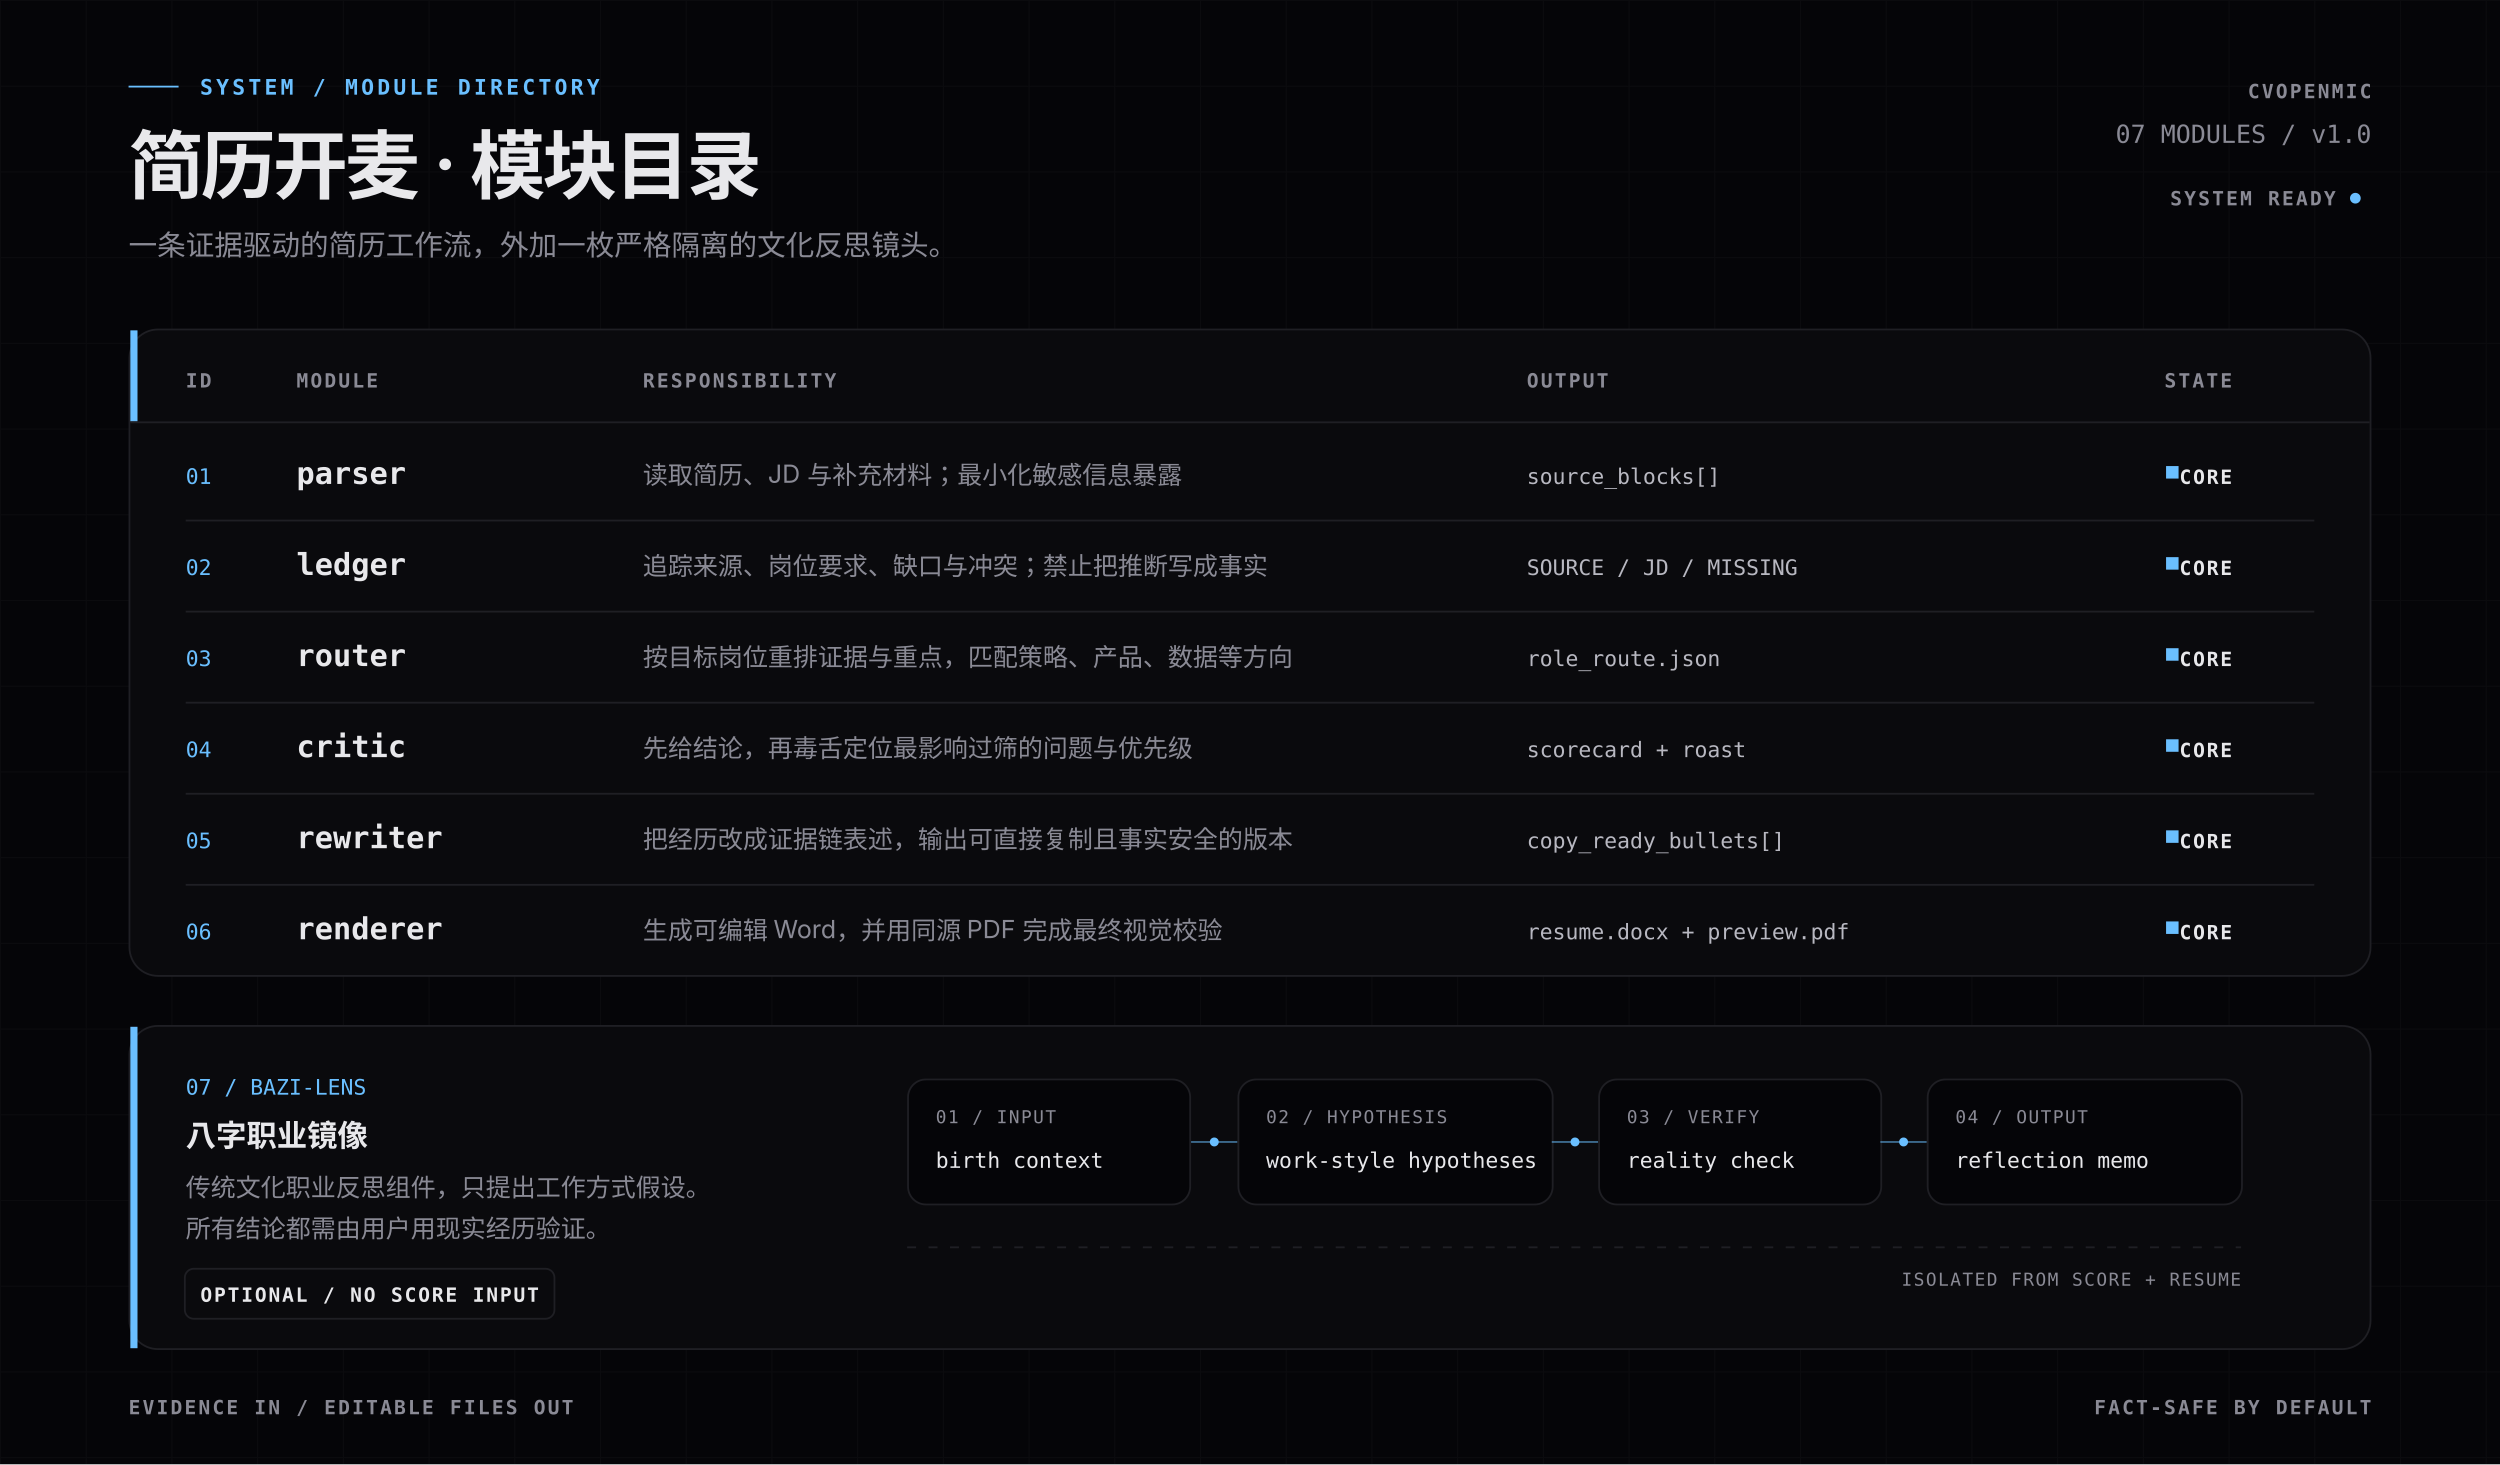
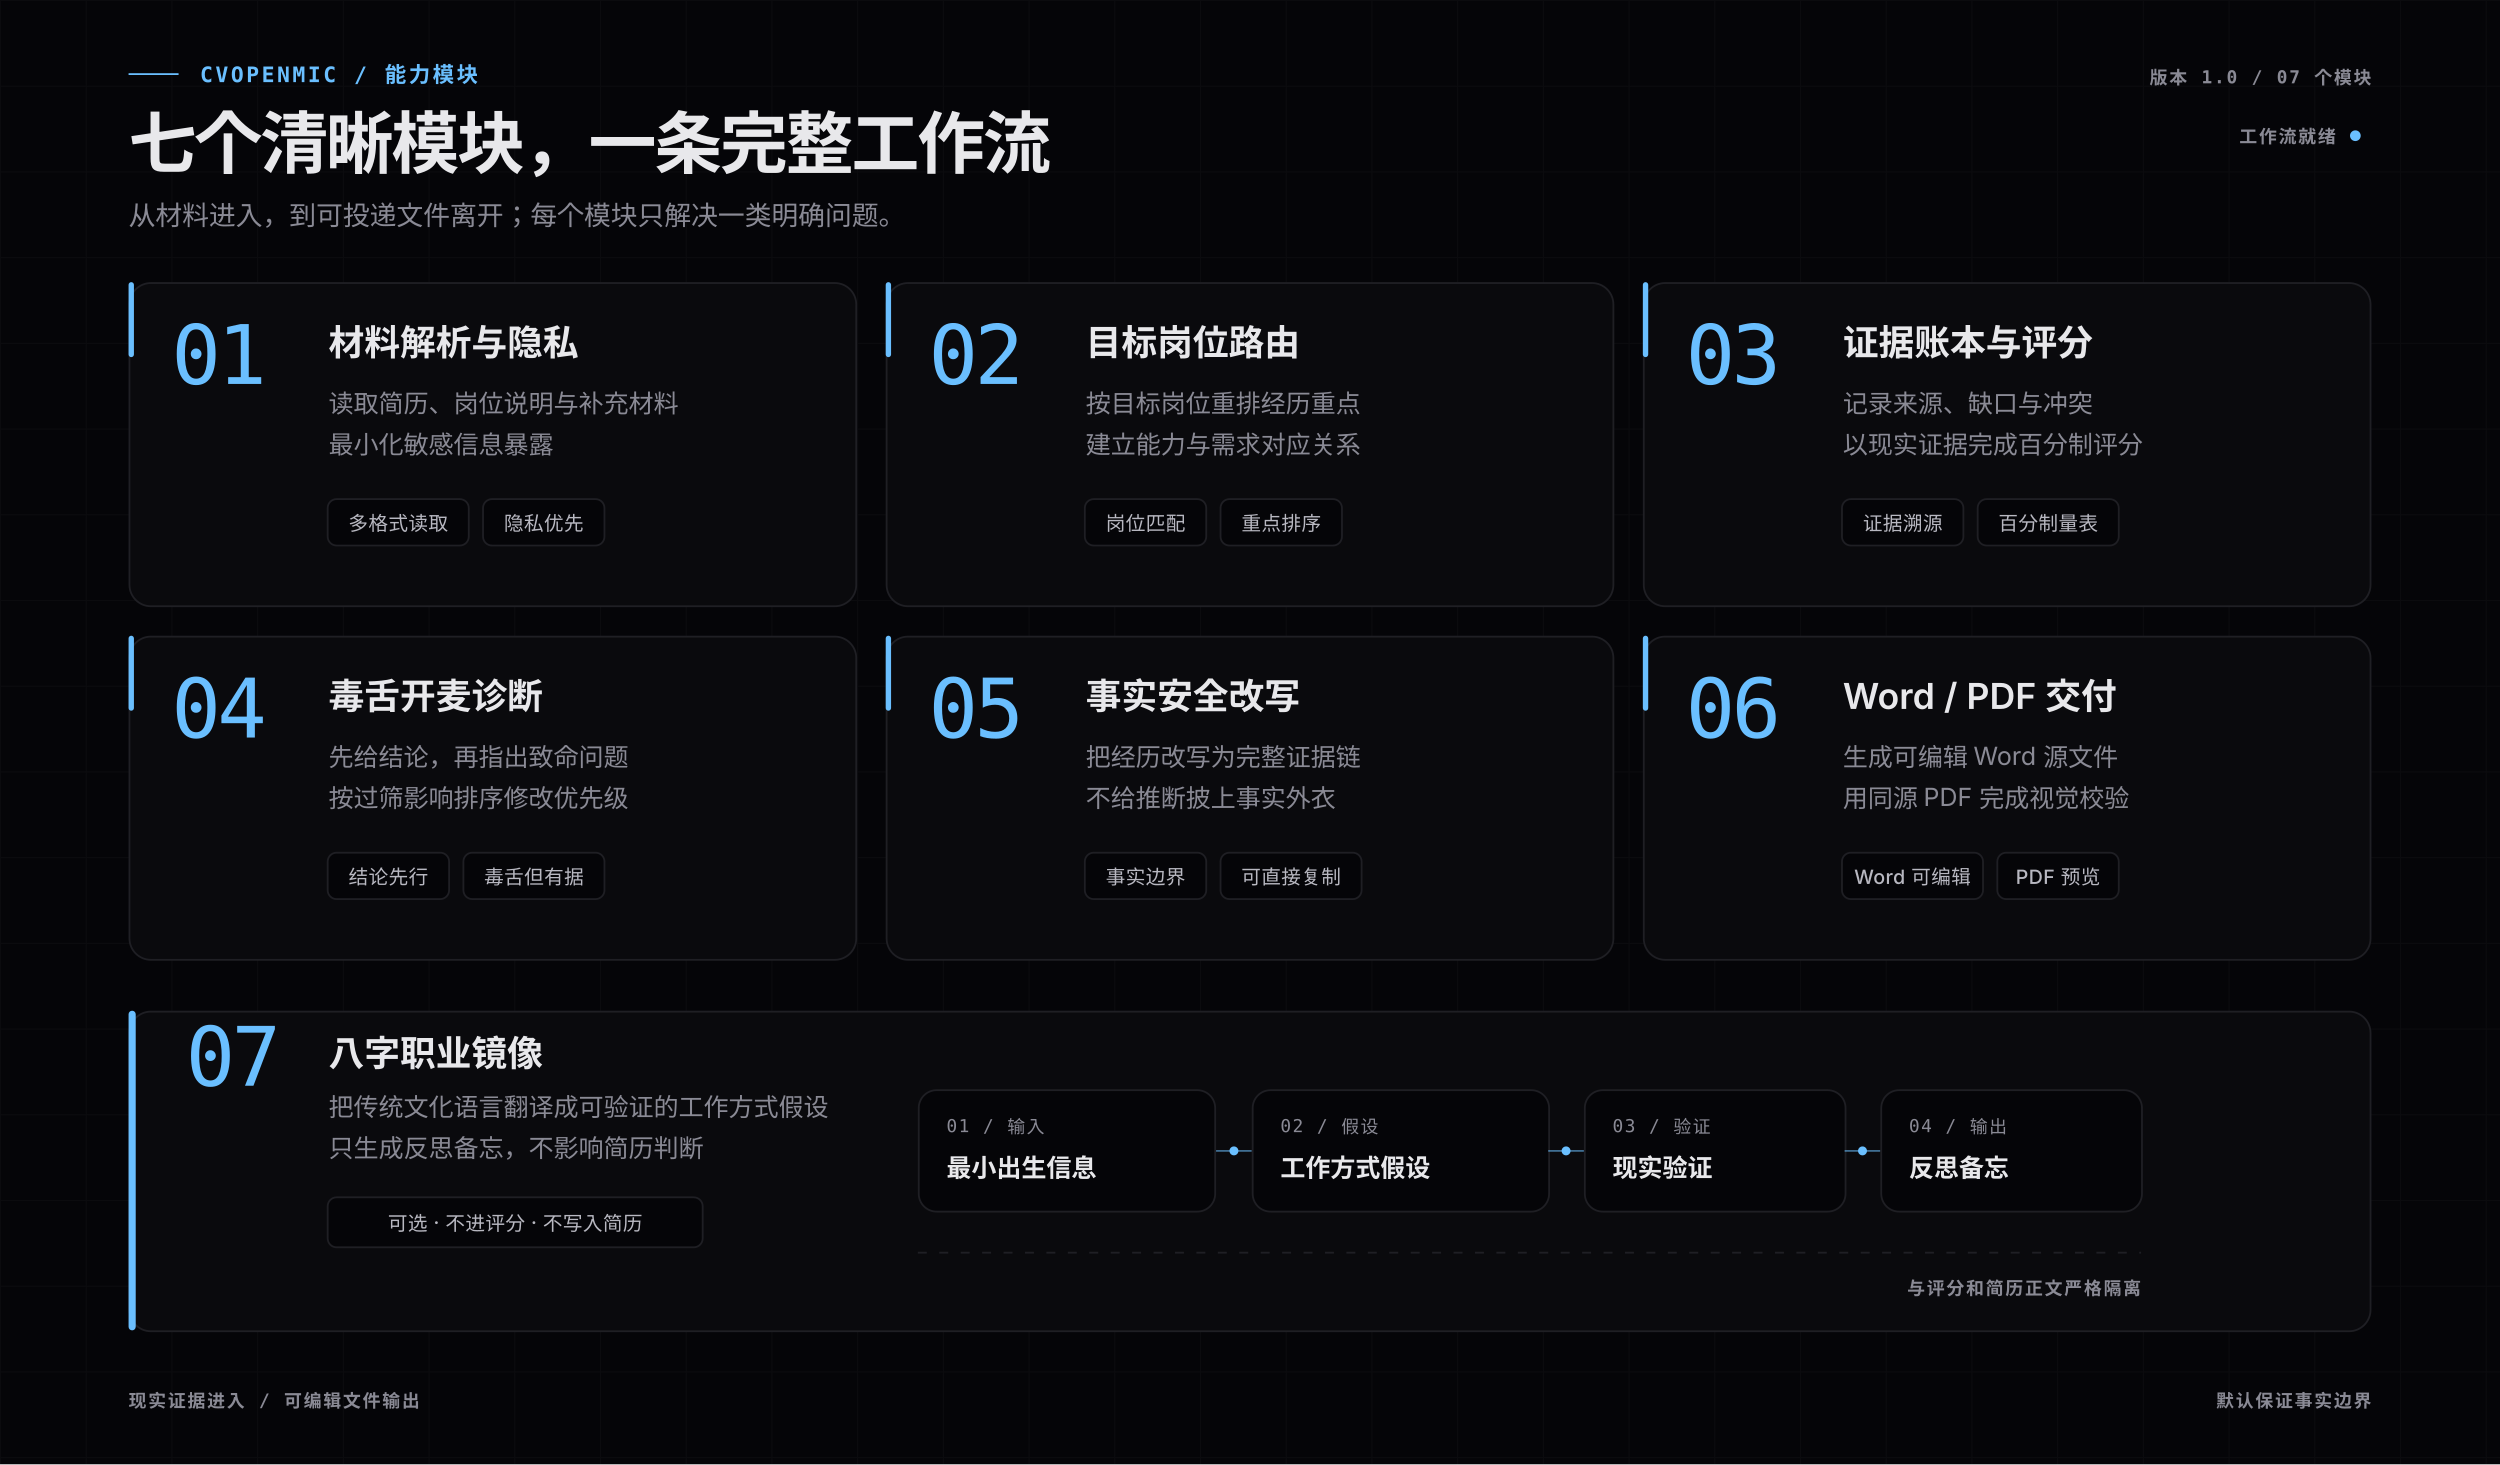
<svg xmlns="http://www.w3.org/2000/svg" width="1400" height="820" viewBox="0 0 1400 820" role="img" aria-labelledby="title desc">
  <defs>
    <pattern id="grid" width="48" height="48" patternUnits="userSpaceOnUse">
      <path d="M48 0H0V48" fill="none" stroke="#E8E8EB" stroke-width="1" opacity="0.028" />
    </pattern>
    <style>
      text { font-family: Inter, "Noto Sans SC", "Microsoft YaHei", sans-serif; }
      .mono { font-family: "Cascadia Mono", Consolas, monospace; }
-       .eyebrow { font-size: 12px; font-weight: 600; letter-spacing: 1.8px; fill: #6ABFFF; }
-       .heading { font-size: 42px; font-weight: 600; letter-spacing: -1.6px; fill: #E8E8EB; }
-       .sub { font-size: 16px; font-weight: 400; fill: #8A8A95; }
-       .th { font-size: 11px; font-weight: 600; letter-spacing: 1.2px; fill: #8A8A95; }
-       .id { font-size: 12px; font-weight: 500; fill: #6ABFFF; }
-       .module { font-size: 17px; font-weight: 600; fill: #E8E8EB; }
+       .eyebrow { font-size: 12px; font-weight: 600; letter-spacing: 1.4px; fill: #6ABFFF; }
+       .heading { font-size: 38px; font-weight: 600; letter-spacing: -1.2px; fill: #E8E8EB; }
+       .sub { font-size: 15px; font-weight: 400; fill: #8A8A95; }
+       .number { font-size: 46px; font-weight: 500; letter-spacing: -2px; fill: #6ABFFF; }
+       .cardTitle { font-size: 20px; font-weight: 600; fill: #E8E8EB; }
      .body { font-size: 14px; font-weight: 400; fill: #8A8A95; }
-       .output { font-size: 12px; font-weight: 400; fill: #B8B8C1; }
-       .state { font-size: 11px; font-weight: 600; letter-spacing: 1px; fill: #E8E8EB; }
-       .flow { font-size: 12px; font-weight: 500; fill: #E8E8EB; }
+       .tag { font-size: 11px; font-weight: 500; letter-spacing: .2px; fill: #B8B8C1; }
      .flowMeta { font-size: 10px; font-weight: 500; letter-spacing: .8px; fill: #8A8A95; }
+       .flow { font-size: 14px; font-weight: 600; fill: #E8E8EB; }
+       .footer { font-size: 10px; font-weight: 600; letter-spacing: 1px; fill: #8A8A95; }
    </style>
  </defs>
  <rect width="1400" height="820" fill="#050508" />
  <rect width="1400" height="820" fill="url(#grid)" />
  <g id="header">
-     <rect x="72" y="48" width="28" height="1" fill="#6ABFFF" />
-     <text x="112" y="53" class="eyebrow mono">SYSTEM / MODULE DIRECTORY</text>
-     <text x="72" y="108" class="heading">简历开麦 · 模块目录</text>
-     <text x="72" y="143" class="sub">一条证据驱动的简历工作流，外加一枚严格隔离的文化反思镜头。</text>
-     <text x="1328" y="55" text-anchor="end" class="th mono">CVOPENMIC</text>
-     <text x="1328" y="80" text-anchor="end" class="body mono">07 MODULES / v1.0</text>
-     <circle cx="1319" cy="111" r="3" fill="#6ABFFF" />
-     <text x="1308" y="115" text-anchor="end" class="th mono">SYSTEM READY</text>
+     <rect x="72" y="41" width="28" height="1" fill="#6ABFFF" />
+     <text x="112" y="46" class="eyebrow mono">CVOPENMIC / 能力模块</text>
+     <text x="72" y="94" class="heading">七个清晰模块，一条完整工作流</text>
+     <text x="72" y="126" class="sub">从材料进入，到可投递文件离开；每个模块只解决一类明确问题。</text>
+     <text x="1328" y="47" text-anchor="end" class="footer mono">版本 1.0 / 07 个模块</text>
+     <circle cx="1319" cy="76" r="3" fill="#6ABFFF" />
+     <text x="1308" y="80" text-anchor="end" class="footer mono">工作流就绪</text>
  </g>
-   <g id="core-directory">
-     <rect x="72.5" y="184.5" width="1255" height="362" rx="16" fill="#0A0A0D" stroke="#1F1F24" />
-     <rect x="73" y="185" width="4" height="51" fill="#6ABFFF" />
-     <text x="104" y="217" class="th mono">ID</text>
-     <text x="166" y="217" class="th mono">MODULE</text>
-     <text x="360" y="217" class="th mono">RESPONSIBILITY</text>
-     <text x="855" y="217" class="th mono">OUTPUT</text>
-     <text x="1250" y="217" text-anchor="end" class="th mono">STATE</text>
-     <line x1="73" y1="236.5" x2="1327" y2="236.5" stroke="#1F1F24" />
-     <g transform="translate(0 0)">
-       <text x="104" y="271" class="id mono">01</text>
-       <text x="166" y="271" class="module mono">parser</text>
-       <text x="360" y="271" class="body">读取简历、JD 与补充材料；最小化敏感信息暴露</text>
-       <text x="855" y="271" class="output mono">source_blocks[]</text>
-       <rect x="1213" y="261" width="7" height="7" fill="#6ABFFF" />
-       <text x="1250" y="271" text-anchor="end" class="state mono">CORE</text>
-       <line x1="104" y1="291.5" x2="1296" y2="291.5" stroke="#1F1F24" />
+   <g id="core-modules">
+     <g transform="translate(72 158)">
+       <rect x="0.5" y="0.5" width="407" height="181" rx="12" fill="#0A0A0D" stroke="#1F1F24" />
+       <text x="24" y="57" class="number mono">01</text>
+       <text x="112" y="41" class="cardTitle">材料解析与隐私</text>
+       <text x="112" y="73" class="body">读取简历、岗位说明与补充材料</text>
+       <text x="112" y="96" class="body">最小化敏感信息暴露</text>
+       <rect x="111.5" y="121.5" width="79" height="26" rx="5" fill="#050508" stroke="#1F1F24" />
+       <text x="151" y="139" text-anchor="middle" class="tag">多格式读取</text>
+       <rect x="198.5" y="121.5" width="68" height="26" rx="5" fill="#050508" stroke="#1F1F24" />
+       <text x="232.5" y="139" text-anchor="middle" class="tag">隐私优先</text>
+       <rect x="0" y="0" width="3" height="42" rx="1.5" fill="#6ABFFF" />
    </g>
-     <g transform="translate(0 51)">
-       <text x="104" y="271" class="id mono">02</text>
-       <text x="166" y="271" class="module mono">ledger</text>
-       <text x="360" y="271" class="body">追踪来源、岗位要求、缺口与冲突；禁止把推断写成事实</text>
-       <text x="855" y="271" class="output mono">SOURCE / JD / MISSING</text>
-       <rect x="1213" y="261" width="7" height="7" fill="#6ABFFF" />
-       <text x="1250" y="271" text-anchor="end" class="state mono">CORE</text>
-       <line x1="104" y1="291.5" x2="1296" y2="291.5" stroke="#1F1F24" />
+     <g transform="translate(496 158)">
+       <rect x="0.5" y="0.5" width="407" height="181" rx="12" fill="#0A0A0D" stroke="#1F1F24" />
+       <text x="24" y="57" class="number mono">02</text>
+       <text x="112" y="41" class="cardTitle">目标岗位路由</text>
+       <text x="112" y="73" class="body">按目标岗位重排经历重点</text>
+       <text x="112" y="96" class="body">建立能力与需求对应关系</text>
+       <rect x="111.5" y="121.5" width="68" height="26" rx="5" fill="#050508" stroke="#1F1F24" />
+       <text x="145.5" y="139" text-anchor="middle" class="tag">岗位匹配</text>
+       <rect x="187.5" y="121.5" width="68" height="26" rx="5" fill="#050508" stroke="#1F1F24" />
+       <text x="221.5" y="139" text-anchor="middle" class="tag">重点排序</text>
+       <rect x="0" y="0" width="3" height="42" rx="1.5" fill="#6ABFFF" />
    </g>
-     <g transform="translate(0 102)">
-       <text x="104" y="271" class="id mono">03</text>
-       <text x="166" y="271" class="module mono">router</text>
-       <text x="360" y="271" class="body">按目标岗位重排证据与重点，匹配策略、产品、数据等方向</text>
-       <text x="855" y="271" class="output mono">role_route.json</text>
-       <rect x="1213" y="261" width="7" height="7" fill="#6ABFFF" />
-       <text x="1250" y="271" text-anchor="end" class="state mono">CORE</text>
-       <line x1="104" y1="291.5" x2="1296" y2="291.5" stroke="#1F1F24" />
+     <g transform="translate(920 158)">
+       <rect x="0.5" y="0.5" width="407" height="181" rx="12" fill="#0A0A0D" stroke="#1F1F24" />
+       <text x="24" y="57" class="number mono">03</text>
+       <text x="112" y="41" class="cardTitle">证据账本与评分</text>
+       <text x="112" y="73" class="body">记录来源、缺口与冲突</text>
+       <text x="112" y="96" class="body">以现实证据完成百分制评分</text>
+       <rect x="111.5" y="121.5" width="68" height="26" rx="5" fill="#050508" stroke="#1F1F24" />
+       <text x="145.5" y="139" text-anchor="middle" class="tag">证据溯源</text>
+       <rect x="187.5" y="121.5" width="79" height="26" rx="5" fill="#050508" stroke="#1F1F24" />
+       <text x="227" y="139" text-anchor="middle" class="tag">百分制量表</text>
+       <rect x="0" y="0" width="3" height="42" rx="1.5" fill="#6ABFFF" />
    </g>
-     <g transform="translate(0 153)">
-       <text x="104" y="271" class="id mono">04</text>
-       <text x="166" y="271" class="module mono">critic</text>
-       <text x="360" y="271" class="body">先给结论，再毒舌定位最影响过筛的问题与优先级</text>
-       <text x="855" y="271" class="output mono">scorecard + roast</text>
-       <rect x="1213" y="261" width="7" height="7" fill="#6ABFFF" />
-       <text x="1250" y="271" text-anchor="end" class="state mono">CORE</text>
-       <line x1="104" y1="291.5" x2="1296" y2="291.5" stroke="#1F1F24" />
+     <g transform="translate(72 356)">
+       <rect x="0.5" y="0.5" width="407" height="181" rx="12" fill="#0A0A0D" stroke="#1F1F24" />
+       <text x="24" y="57" class="number mono">04</text>
+       <text x="112" y="41" class="cardTitle">毒舌开麦诊断</text>
+       <text x="112" y="73" class="body">先给结论，再指出致命问题</text>
+       <text x="112" y="96" class="body">按过筛影响排序修改优先级</text>
+       <rect x="111.5" y="121.5" width="68" height="26" rx="5" fill="#050508" stroke="#1F1F24" />
+       <text x="145.5" y="139" text-anchor="middle" class="tag">结论先行</text>
+       <rect x="187.5" y="121.5" width="79" height="26" rx="5" fill="#050508" stroke="#1F1F24" />
+       <text x="227" y="139" text-anchor="middle" class="tag">毒舌但有据</text>
+       <rect x="0" y="0" width="3" height="42" rx="1.5" fill="#6ABFFF" />
    </g>
-     <g transform="translate(0 204)">
-       <text x="104" y="271" class="id mono">05</text>
-       <text x="166" y="271" class="module mono">rewriter</text>
-       <text x="360" y="271" class="body">把经历改成证据链表述，输出可直接复制且事实安全的版本</text>
-       <text x="855" y="271" class="output mono">copy_ready_bullets[]</text>
-       <rect x="1213" y="261" width="7" height="7" fill="#6ABFFF" />
-       <text x="1250" y="271" text-anchor="end" class="state mono">CORE</text>
-       <line x1="104" y1="291.5" x2="1296" y2="291.5" stroke="#1F1F24" />
+     <g transform="translate(496 356)">
+       <rect x="0.5" y="0.5" width="407" height="181" rx="12" fill="#0A0A0D" stroke="#1F1F24" />
+       <text x="24" y="57" class="number mono">05</text>
+       <text x="112" y="41" class="cardTitle">事实安全改写</text>
+       <text x="112" y="73" class="body">把经历改写为完整证据链</text>
+       <text x="112" y="96" class="body">不给推断披上事实外衣</text>
+       <rect x="111.5" y="121.5" width="68" height="26" rx="5" fill="#050508" stroke="#1F1F24" />
+       <text x="145.5" y="139" text-anchor="middle" class="tag">事实边界</text>
+       <rect x="187.5" y="121.5" width="79" height="26" rx="5" fill="#050508" stroke="#1F1F24" />
+       <text x="227" y="139" text-anchor="middle" class="tag">可直接复制</text>
+       <rect x="0" y="0" width="3" height="42" rx="1.5" fill="#6ABFFF" />
    </g>
-     <g transform="translate(0 255)">
-       <text x="104" y="271" class="id mono">06</text>
-       <text x="166" y="271" class="module mono">renderer</text>
-       <text x="360" y="271" class="body">生成可编辑 Word，并用同源 PDF 完成最终视觉校验</text>
-       <text x="855" y="271" class="output mono">resume.docx + preview.pdf</text>
-       <rect x="1213" y="261" width="7" height="7" fill="#6ABFFF" />
-       <text x="1250" y="271" text-anchor="end" class="state mono">CORE</text>
+     <g transform="translate(920 356)">
+       <rect x="0.5" y="0.5" width="407" height="181" rx="12" fill="#0A0A0D" stroke="#1F1F24" />
+       <text x="24" y="57" class="number mono">06</text>
+       <text x="112" y="41" class="cardTitle">Word / PDF 交付</text>
+       <text x="112" y="73" class="body">生成可编辑 Word 源文件</text>
+       <text x="112" y="96" class="body">用同源 PDF 完成视觉校验</text>
+       <rect x="111.5" y="121.5" width="79" height="26" rx="5" fill="#050508" stroke="#1F1F24" />
+       <text x="151" y="139" text-anchor="middle" class="tag">Word 可编辑</text>
+       <rect x="198.5" y="121.5" width="68" height="26" rx="5" fill="#050508" stroke="#1F1F24" />
+       <text x="232.5" y="139" text-anchor="middle" class="tag">PDF 预览</text>
+       <rect x="0" y="0" width="3" height="42" rx="1.5" fill="#6ABFFF" />
    </g>
  </g>
  <g id="bazi-lens">
-     <rect x="72.5" y="574.5" width="1255" height="181" rx="16" fill="#0A0A0D" stroke="#1F1F24" />
-     <rect x="73" y="575" width="4" height="180" fill="#6ABFFF" />
-     <text x="104" y="613" class="id mono">07 / BAZI-LENS</text>
-     <text x="104" y="642" class="module">八字职业镜像</text>
-     <text x="104" y="670" class="body">传统文化职业反思组件，只提出工作方式假设。</text>
-     <text x="104" y="693" class="body">所有结论都需由用户用现实经历验证。</text>
-     <rect x="103.5" y="710.5" width="207" height="28" rx="5" fill="none" stroke="#1F1F24" />
-     <text x="207" y="729" text-anchor="middle" class="state mono" fill="#8A8A95">OPTIONAL / NO SCORE INPUT</text>
-     <g transform="translate(508 604)">
+     <rect x="72.5" y="566.5" width="1255" height="179" rx="12" fill="#0A0A0D" stroke="#1F1F24" />
+     <rect x="72" y="566" width="4" height="179" rx="2" fill="#6ABFFF" />
+     <text x="104" y="608" class="number mono">07</text>
+     <text x="184" y="597" class="cardTitle">八字职业镜像</text>
+     <text x="184" y="625" class="body">把传统文化语言翻译成可验证的工作方式假设</text>
+     <text x="184" y="648" class="body">只生成反思备忘，不影响简历判断</text>
+     <rect x="183.5" y="670.5" width="210" height="28" rx="5" fill="#050508" stroke="#1F1F24" />
+     <text x="288.5" y="689" text-anchor="middle" class="tag">可选 · 不进评分 · 不写入简历</text>
+     <g transform="translate(514 610)">
      <g>
-         <rect x="0.5" y="0.5" width="158" height="70" rx="10" fill="#050508" stroke="#1F1F24" />
-         <text x="16" y="25" class="flowMeta mono">01 / INPUT</text>
-         <text x="16" y="50" class="flow mono">birth context</text>
+         <rect x="0.5" y="0.5" width="166" height="68" rx="10" fill="#050508" stroke="#1F1F24" />
+         <text x="16" y="24" class="flowMeta mono">01 / 输入</text>
+         <text x="16" y="49" class="flow">最小出生信息</text>
      </g>
-       <line x1="159" y1="35.5" x2="185" y2="35.5" stroke="#6ABFFF" opacity=".55" />
-       <circle cx="172" cy="35.5" r="2.5" fill="#6ABFFF" />
-       <g transform="translate(185 0)">
-         <rect x="0.5" y="0.5" width="176" height="70" rx="10" fill="#050508" stroke="#1F1F24" />
-         <text x="16" y="25" class="flowMeta mono">02 / HYPOTHESIS</text>
-         <text x="16" y="50" class="flow mono">work-style hypotheses</text>
+       <line x1="167" y1="34.5" x2="187" y2="34.5" stroke="#6ABFFF" opacity=".55" />
+       <circle cx="177" cy="34.5" r="2.5" fill="#6ABFFF" />
+       <g transform="translate(187 0)">
+         <rect x="0.5" y="0.5" width="166" height="68" rx="10" fill="#050508" stroke="#1F1F24" />
+         <text x="16" y="24" class="flowMeta mono">02 / 假设</text>
+         <text x="16" y="49" class="flow">工作方式假设</text>
      </g>
-       <line x1="361" y1="35.5" x2="387" y2="35.5" stroke="#6ABFFF" opacity=".55" />
-       <circle cx="374" cy="35.5" r="2.5" fill="#6ABFFF" />
-       <g transform="translate(387 0)">
-         <rect x="0.5" y="0.5" width="158" height="70" rx="10" fill="#050508" stroke="#1F1F24" />
-         <text x="16" y="25" class="flowMeta mono">03 / VERIFY</text>
-         <text x="16" y="50" class="flow mono">reality check</text>
+       <line x1="353" y1="34.5" x2="373" y2="34.5" stroke="#6ABFFF" opacity=".55" />
+       <circle cx="363" cy="34.5" r="2.5" fill="#6ABFFF" />
+       <g transform="translate(373 0)">
+         <rect x="0.5" y="0.5" width="146" height="68" rx="10" fill="#050508" stroke="#1F1F24" />
+         <text x="16" y="24" class="flowMeta mono">03 / 验证</text>
+         <text x="16" y="49" class="flow">现实验证</text>
      </g>
-       <line x1="545" y1="35.5" x2="571" y2="35.5" stroke="#6ABFFF" opacity=".55" />
-       <circle cx="558" cy="35.5" r="2.5" fill="#6ABFFF" />
-       <g transform="translate(571 0)">
-         <rect x="0.5" y="0.5" width="176" height="70" rx="10" fill="#050508" stroke="#1F1F24" />
-         <text x="16" y="25" class="flowMeta mono">04 / OUTPUT</text>
-         <text x="16" y="50" class="flow mono">reflection memo</text>
+       <line x1="519" y1="34.5" x2="539" y2="34.5" stroke="#6ABFFF" opacity=".55" />
+       <circle cx="529" cy="34.5" r="2.5" fill="#6ABFFF" />
+       <g transform="translate(539 0)">
+         <rect x="0.5" y="0.5" width="146" height="68" rx="10" fill="#050508" stroke="#1F1F24" />
+         <text x="16" y="24" class="flowMeta mono">04 / 输出</text>
+         <text x="16" y="49" class="flow">反思备忘</text>
      </g>
-       <line x1="0" y1="94.5" x2="747" y2="94.5" stroke="#1F1F24" stroke-dasharray="5 7" />
-       <text x="747" y="116" text-anchor="end" class="flowMeta mono">ISOLATED FROM SCORE + RESUME</text>
+       <line x1="0" y1="91.5" x2="685" y2="91.5" stroke="#1F1F24" stroke-dasharray="5 7" />
+       <text x="685" y="115" text-anchor="end" class="footer mono">与评分和简历正文严格隔离</text>
    </g>
  </g>
-   <text x="72" y="792" class="th mono">EVIDENCE IN / EDITABLE FILES OUT</text>
-   <text x="1328" y="792" text-anchor="end" class="th mono">FACT-SAFE BY DEFAULT</text>
+   <text x="72" y="788" class="footer mono">现实证据进入 / 可编辑文件输出</text>
+   <text x="1328" y="788" text-anchor="end" class="footer mono">默认保证事实边界</text>
</svg>
